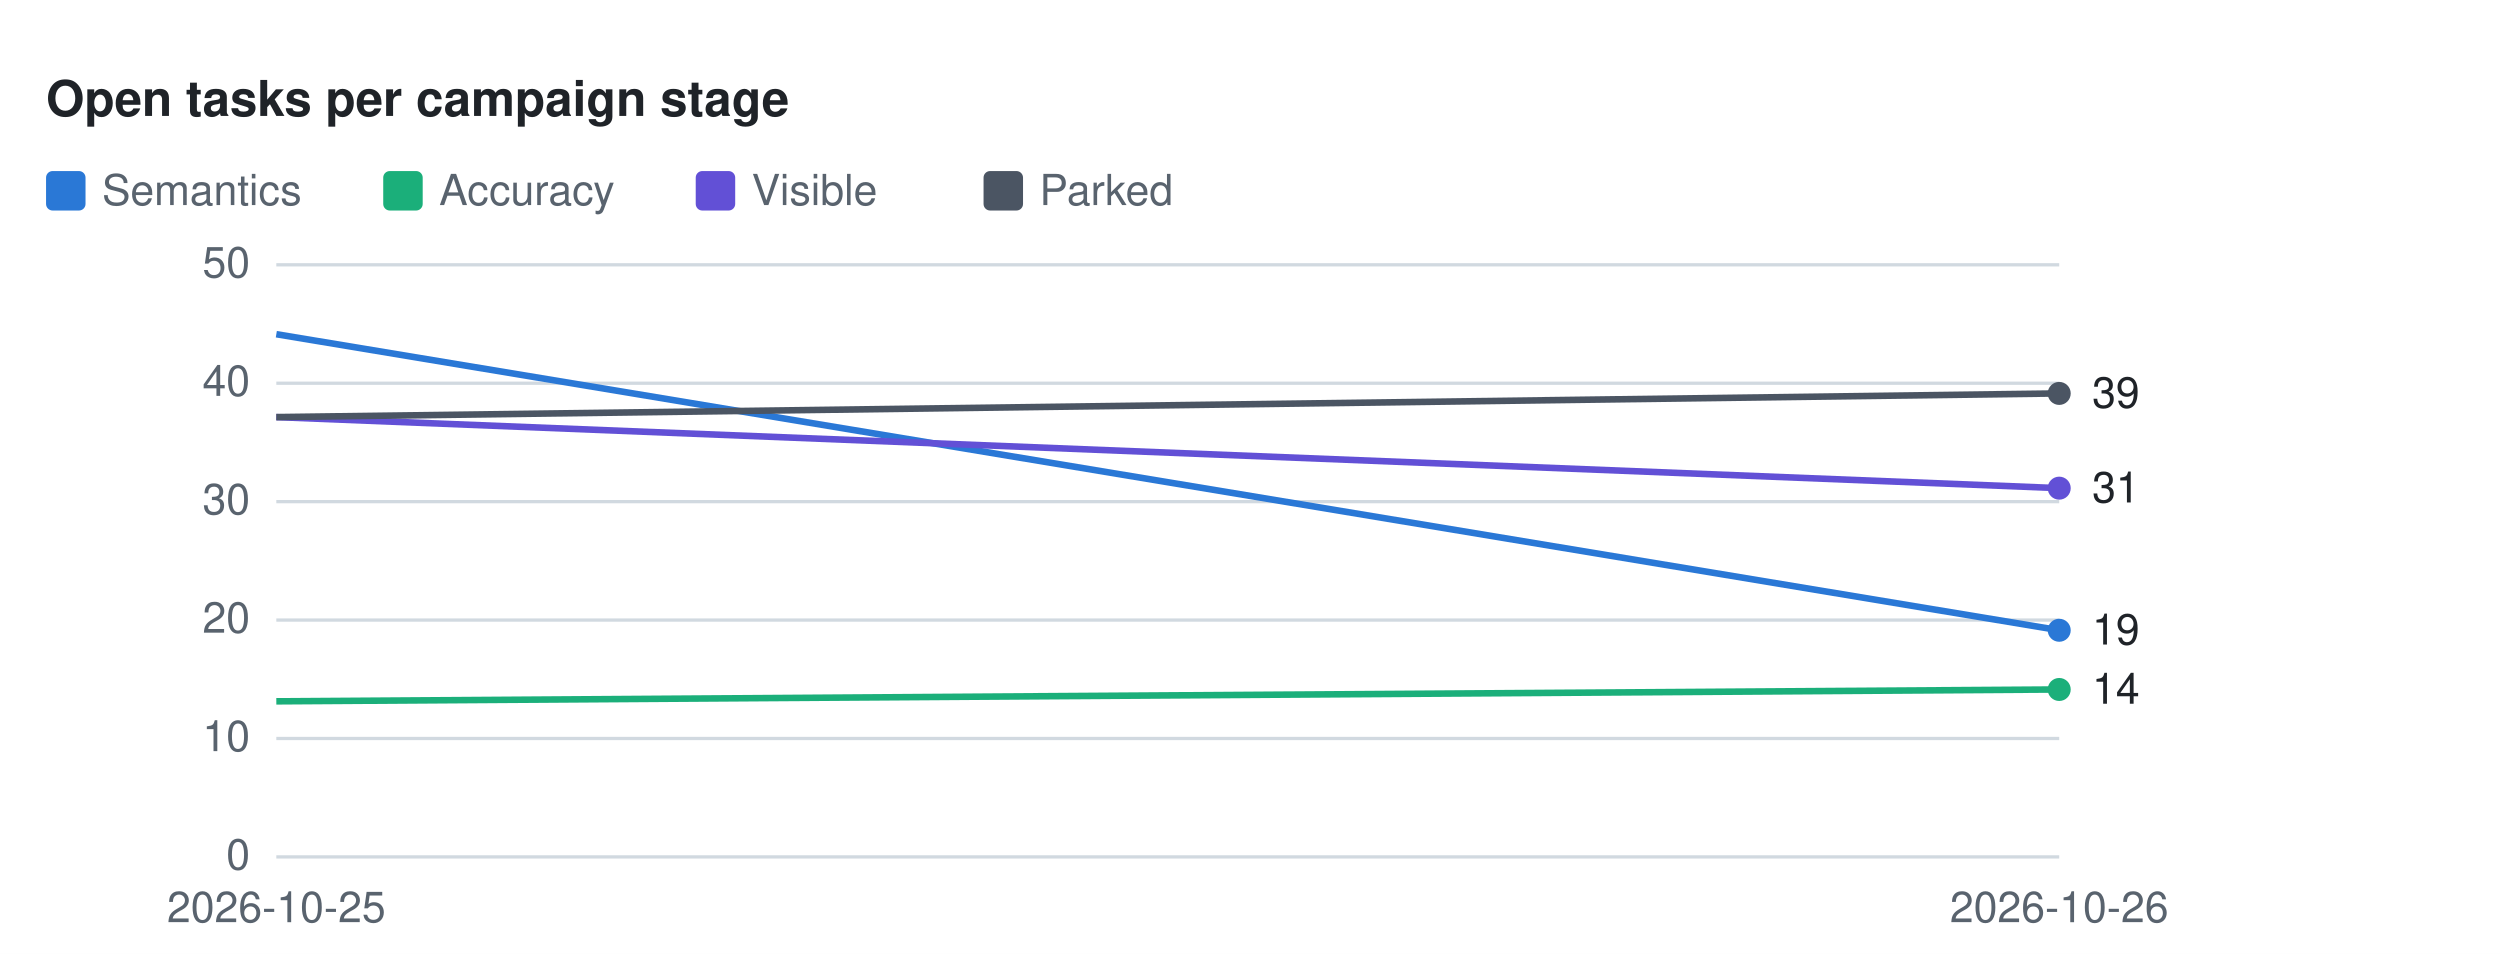
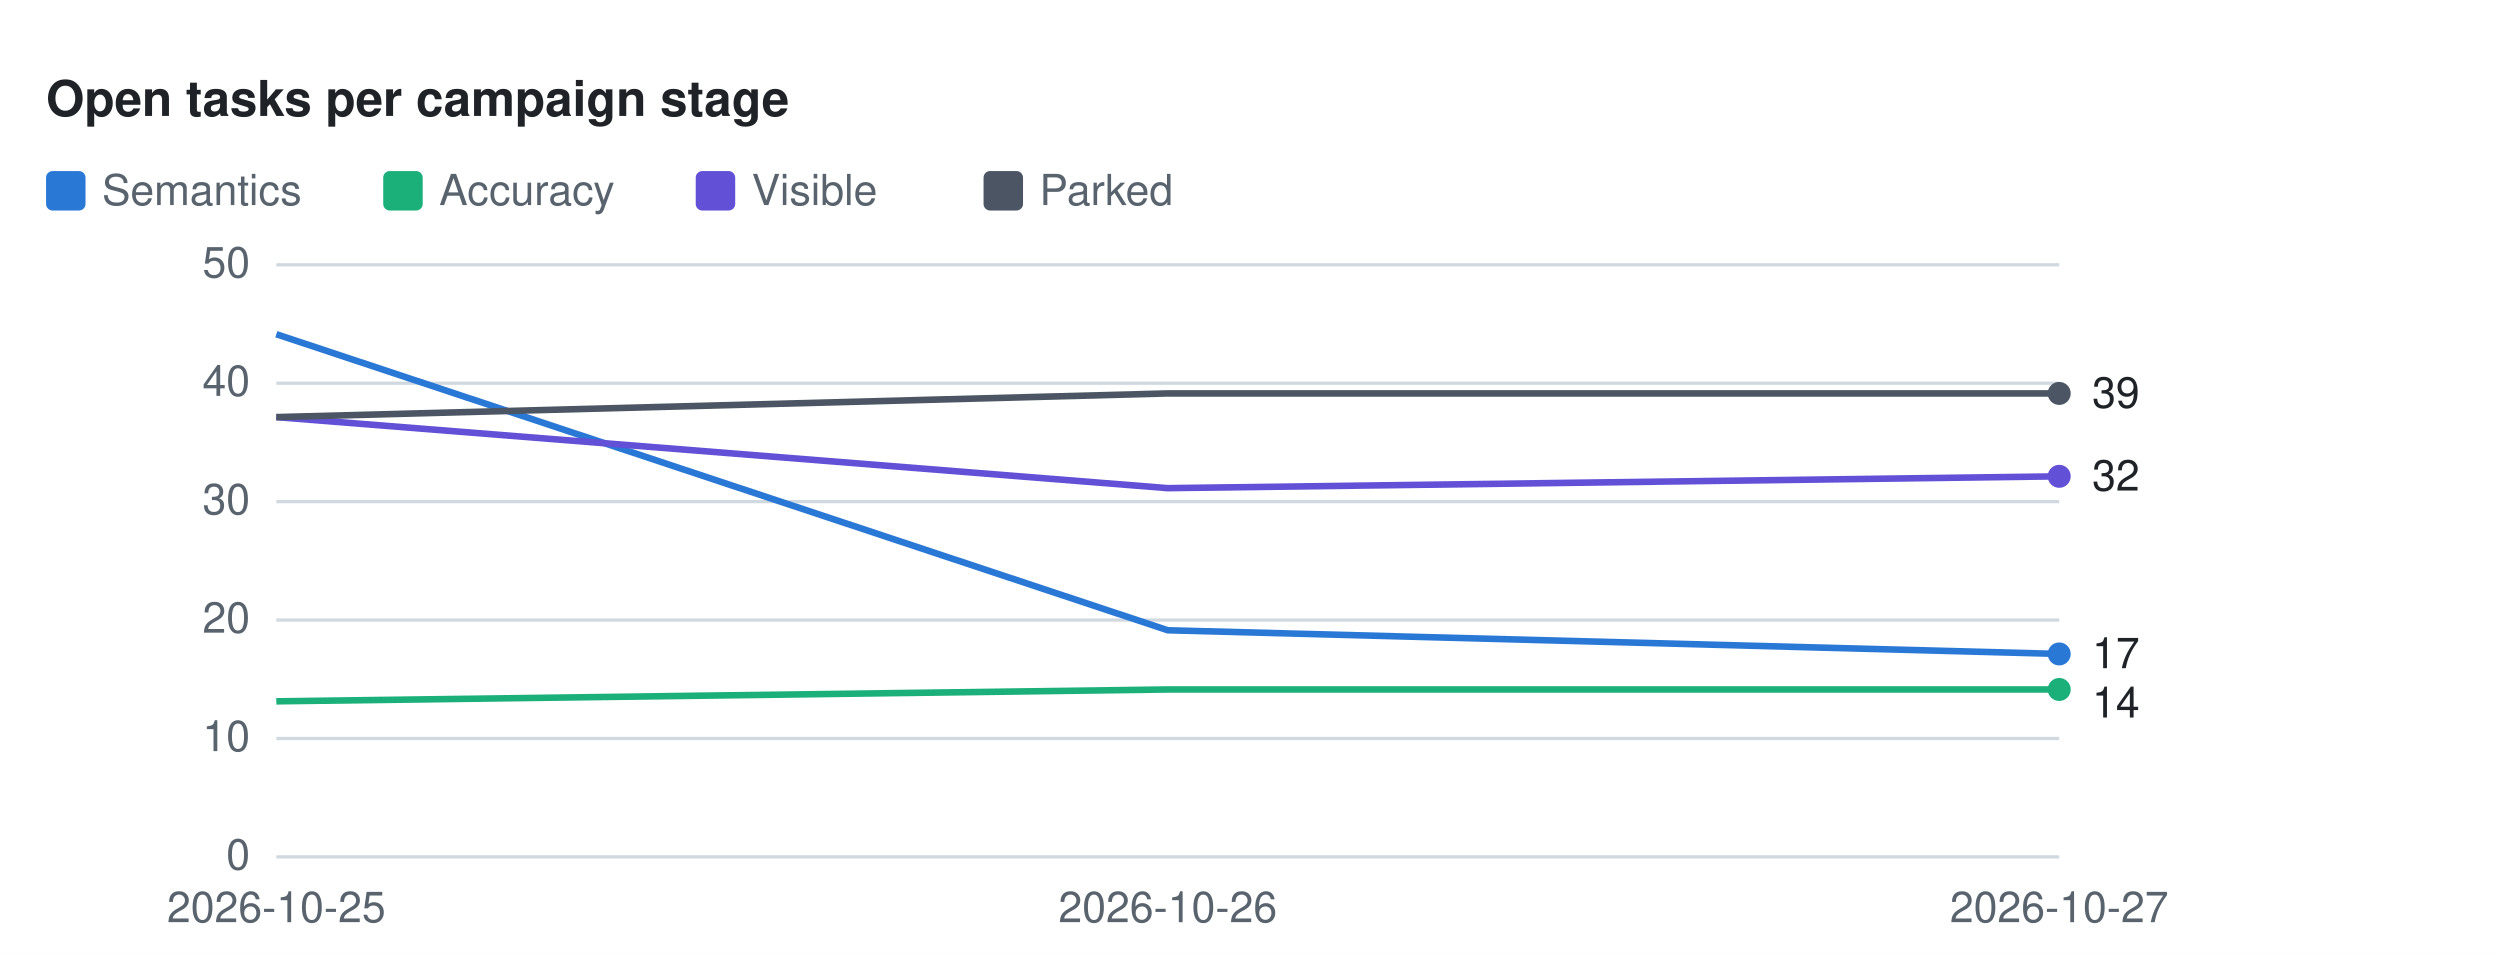
<svg xmlns="http://www.w3.org/2000/svg" width="760" height="290" viewBox="0 0 760 290" role="img" aria-labelledby="t d">
  <style>text{font-family:system-ui,-apple-system,'Segoe UI',Helvetica,Arial,sans-serif;font-size:13px}.title{font-size:15px;font-weight:600}.num{font-variant-numeric:tabular-nums}.bg{fill:#ffffff}.ink{fill:#1f2328}.muted{fill:#59636e}.grid{fill:#d1d9e0}.b-semantics{fill:#2a78d6}.b-accuracy{fill:#1baf7a}.b-visible{fill:#6250d6}.b-parked{fill:#4b5563}.s-semantics{stroke:#2a78d6}.s-accuracy{stroke:#1baf7a}.s-visible{stroke:#6250d6}.s-parked{stroke:#4b5563}@media (prefers-color-scheme: dark){.bg{fill:#0d1117}.ink{fill:#f0f6fc}.muted{fill:#9198a1}.grid{fill:#3d444d}.b-semantics{fill:#3987e5}.b-accuracy{fill:#199e70}.b-visible{fill:#9085e9}.b-parked{fill:#9ca3af}.s-semantics{stroke:#3987e5}.s-accuracy{stroke:#199e70}.s-visible{stroke:#9085e9}.s-parked{stroke:#9ca3af}}</style>
  <rect class="bg" fill="#ffffff" x="0" y="0" width="760" height="290" />
  <g transform="translate(14,14)">
    <text x="0.0" y="16.0" class="ink title" fill="#1f2328" text-anchor="start" dominant-baseline="middle">Open tasks per campaign stage</text>
    <rect class="b-semantics" fill="#2a78d6" x="0.0" y="38" width="12" height="12" rx="2" />
    <text x="17.0" y="44.0" class="muted" fill="#59636e" text-anchor="start" dominant-baseline="middle">Semantics</text>
    <rect class="b-accuracy" fill="#1baf7a" x="102.5" y="38" width="12" height="12" rx="2" />
    <text x="119.5" y="44.0" class="muted" fill="#59636e" text-anchor="start" dominant-baseline="middle">Accuracy</text>
    <rect class="b-visible" fill="#6250d6" x="197.5" y="38" width="12" height="12" rx="2" />
    <text x="214.5" y="44.0" class="muted" fill="#59636e" text-anchor="start" dominant-baseline="middle">Visible</text>
    <rect class="b-parked" fill="#4b5563" x="285.0" y="38" width="12" height="12" rx="2" />
    <text x="302.0" y="44.0" class="muted" fill="#59636e" text-anchor="start" dominant-baseline="middle">Parked</text>
    <rect class="grid" fill="#d1d9e0" x="70" y="246.0" width="542" height="1" />
    <text x="62.0" y="246.0" class="muted num" fill="#59636e" text-anchor="end" dominant-baseline="middle">0</text>
    <rect class="grid" fill="#d1d9e0" x="70" y="210.0" width="542" height="1" />
    <text x="62.0" y="210.0" class="muted num" fill="#59636e" text-anchor="end" dominant-baseline="middle">10</text>
    <rect class="grid" fill="#d1d9e0" x="70" y="174.0" width="542" height="1" />
    <text x="62.0" y="174.0" class="muted num" fill="#59636e" text-anchor="end" dominant-baseline="middle">20</text>
    <rect class="grid" fill="#d1d9e0" x="70" y="138.0" width="542" height="1" />
    <text x="62.0" y="138.0" class="muted num" fill="#59636e" text-anchor="end" dominant-baseline="middle">30</text>
    <rect class="grid" fill="#d1d9e0" x="70" y="102.0" width="542" height="1" />
    <text x="62.0" y="102.0" class="muted num" fill="#59636e" text-anchor="end" dominant-baseline="middle">40</text>
    <rect class="grid" fill="#d1d9e0" x="70" y="66.0" width="542" height="1" />
    <text x="62.0" y="66.0" class="muted num" fill="#59636e" text-anchor="end" dominant-baseline="middle">50</text>
    <text x="70.0" y="262.0" class="muted num" fill="#59636e" text-anchor="middle" dominant-baseline="middle">2026-10-25</text>
-     <text x="612.0" y="262.0" class="muted num" fill="#59636e" text-anchor="middle" dominant-baseline="middle">2026-10-26</text>
-     <polyline class="s-semantics" stroke="#2a78d6" fill="none" stroke-width="2" stroke-linejoin="round" points="70.0,87.6 612.0,177.6" />
-     <circle class="b-semantics" fill="#2a78d6" cx="612.0" cy="177.6" r="3.5" />
-     <polyline class="s-accuracy" stroke="#1baf7a" fill="none" stroke-width="2" stroke-linejoin="round" points="70.0,199.2 612.0,195.6" />
+     <text x="341.0" y="262.0" class="muted num" fill="#59636e" text-anchor="middle" dominant-baseline="middle">2026-10-26</text>
+     <text x="612.0" y="262.0" class="muted num" fill="#59636e" text-anchor="middle" dominant-baseline="middle">2026-10-27</text>
+     <polyline class="s-semantics" stroke="#2a78d6" fill="none" stroke-width="2" stroke-linejoin="round" points="70.0,87.6 341.0,177.6 612.0,184.8" />
+     <circle class="b-semantics" fill="#2a78d6" cx="612.0" cy="184.8" r="3.5" />
+     <polyline class="s-accuracy" stroke="#1baf7a" fill="none" stroke-width="2" stroke-linejoin="round" points="70.0,199.2 341.0,195.6 612.0,195.6" />
    <circle class="b-accuracy" fill="#1baf7a" cx="612.0" cy="195.6" r="3.5" />
-     <polyline class="s-visible" stroke="#6250d6" fill="none" stroke-width="2" stroke-linejoin="round" points="70.0,112.8 612.0,134.4" />
-     <circle class="b-visible" fill="#6250d6" cx="612.0" cy="134.4" r="3.5" />
-     <polyline class="s-parked" stroke="#4b5563" fill="none" stroke-width="2" stroke-linejoin="round" points="70.0,112.8 612.0,105.6" />
+     <polyline class="s-visible" stroke="#6250d6" fill="none" stroke-width="2" stroke-linejoin="round" points="70.0,112.8 341.0,134.4 612.0,130.8" />
+     <circle class="b-visible" fill="#6250d6" cx="612.0" cy="130.8" r="3.5" />
+     <polyline class="s-parked" stroke="#4b5563" fill="none" stroke-width="2" stroke-linejoin="round" points="70.0,112.8 341.0,105.6 612.0,105.6" />
    <circle class="b-parked" fill="#4b5563" cx="612.0" cy="105.6" r="3.5" />
-     <text x="622.0" y="177.6" class="ink num" fill="#1f2328" text-anchor="start" dominant-baseline="middle">19</text>
-     <text x="622.0" y="195.6" class="ink num" fill="#1f2328" text-anchor="start" dominant-baseline="middle">14</text>
-     <text x="622.0" y="134.4" class="ink num" fill="#1f2328" text-anchor="start" dominant-baseline="middle">31</text>
+     <text x="622.0" y="184.8" class="ink num" fill="#1f2328" text-anchor="start" dominant-baseline="middle">17</text>
+     <text x="622.0" y="199.8" class="ink num" fill="#1f2328" text-anchor="start" dominant-baseline="middle">14</text>
+     <text x="622.0" y="130.8" class="ink num" fill="#1f2328" text-anchor="start" dominant-baseline="middle">32</text>
    <text x="622.0" y="105.6" class="ink num" fill="#1f2328" text-anchor="start" dominant-baseline="middle">39</text>
  </g>
</svg>
